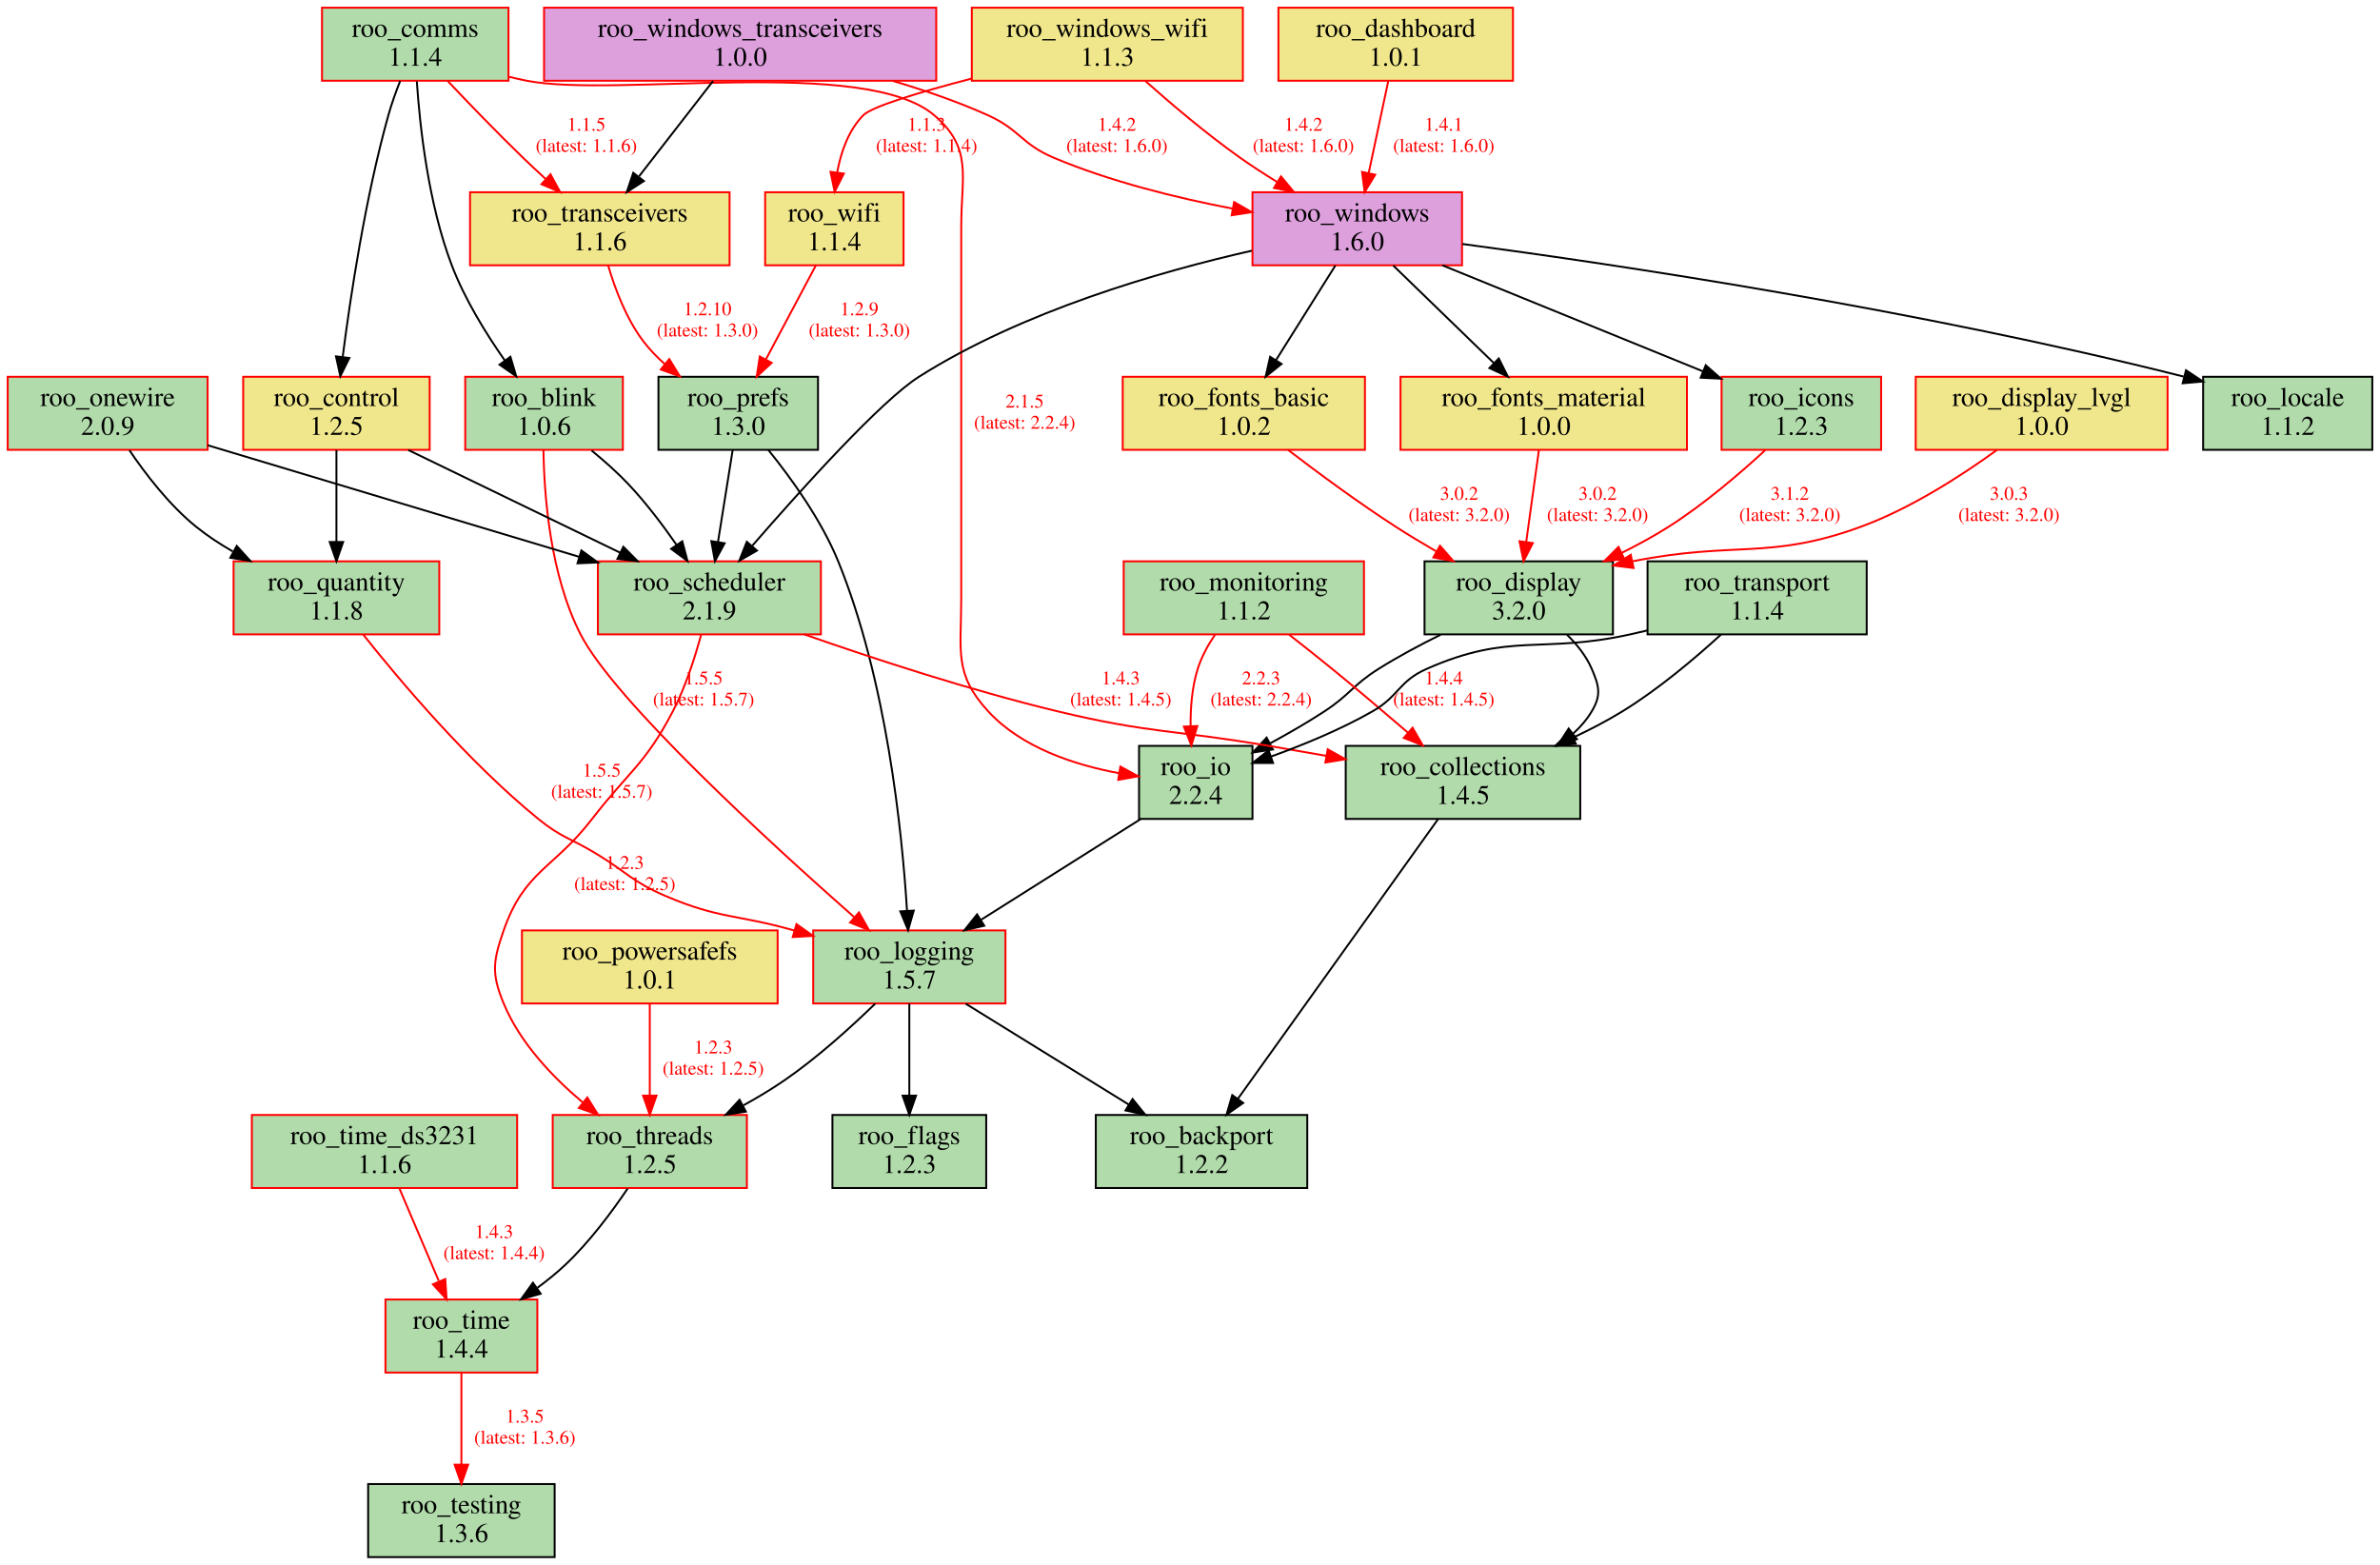
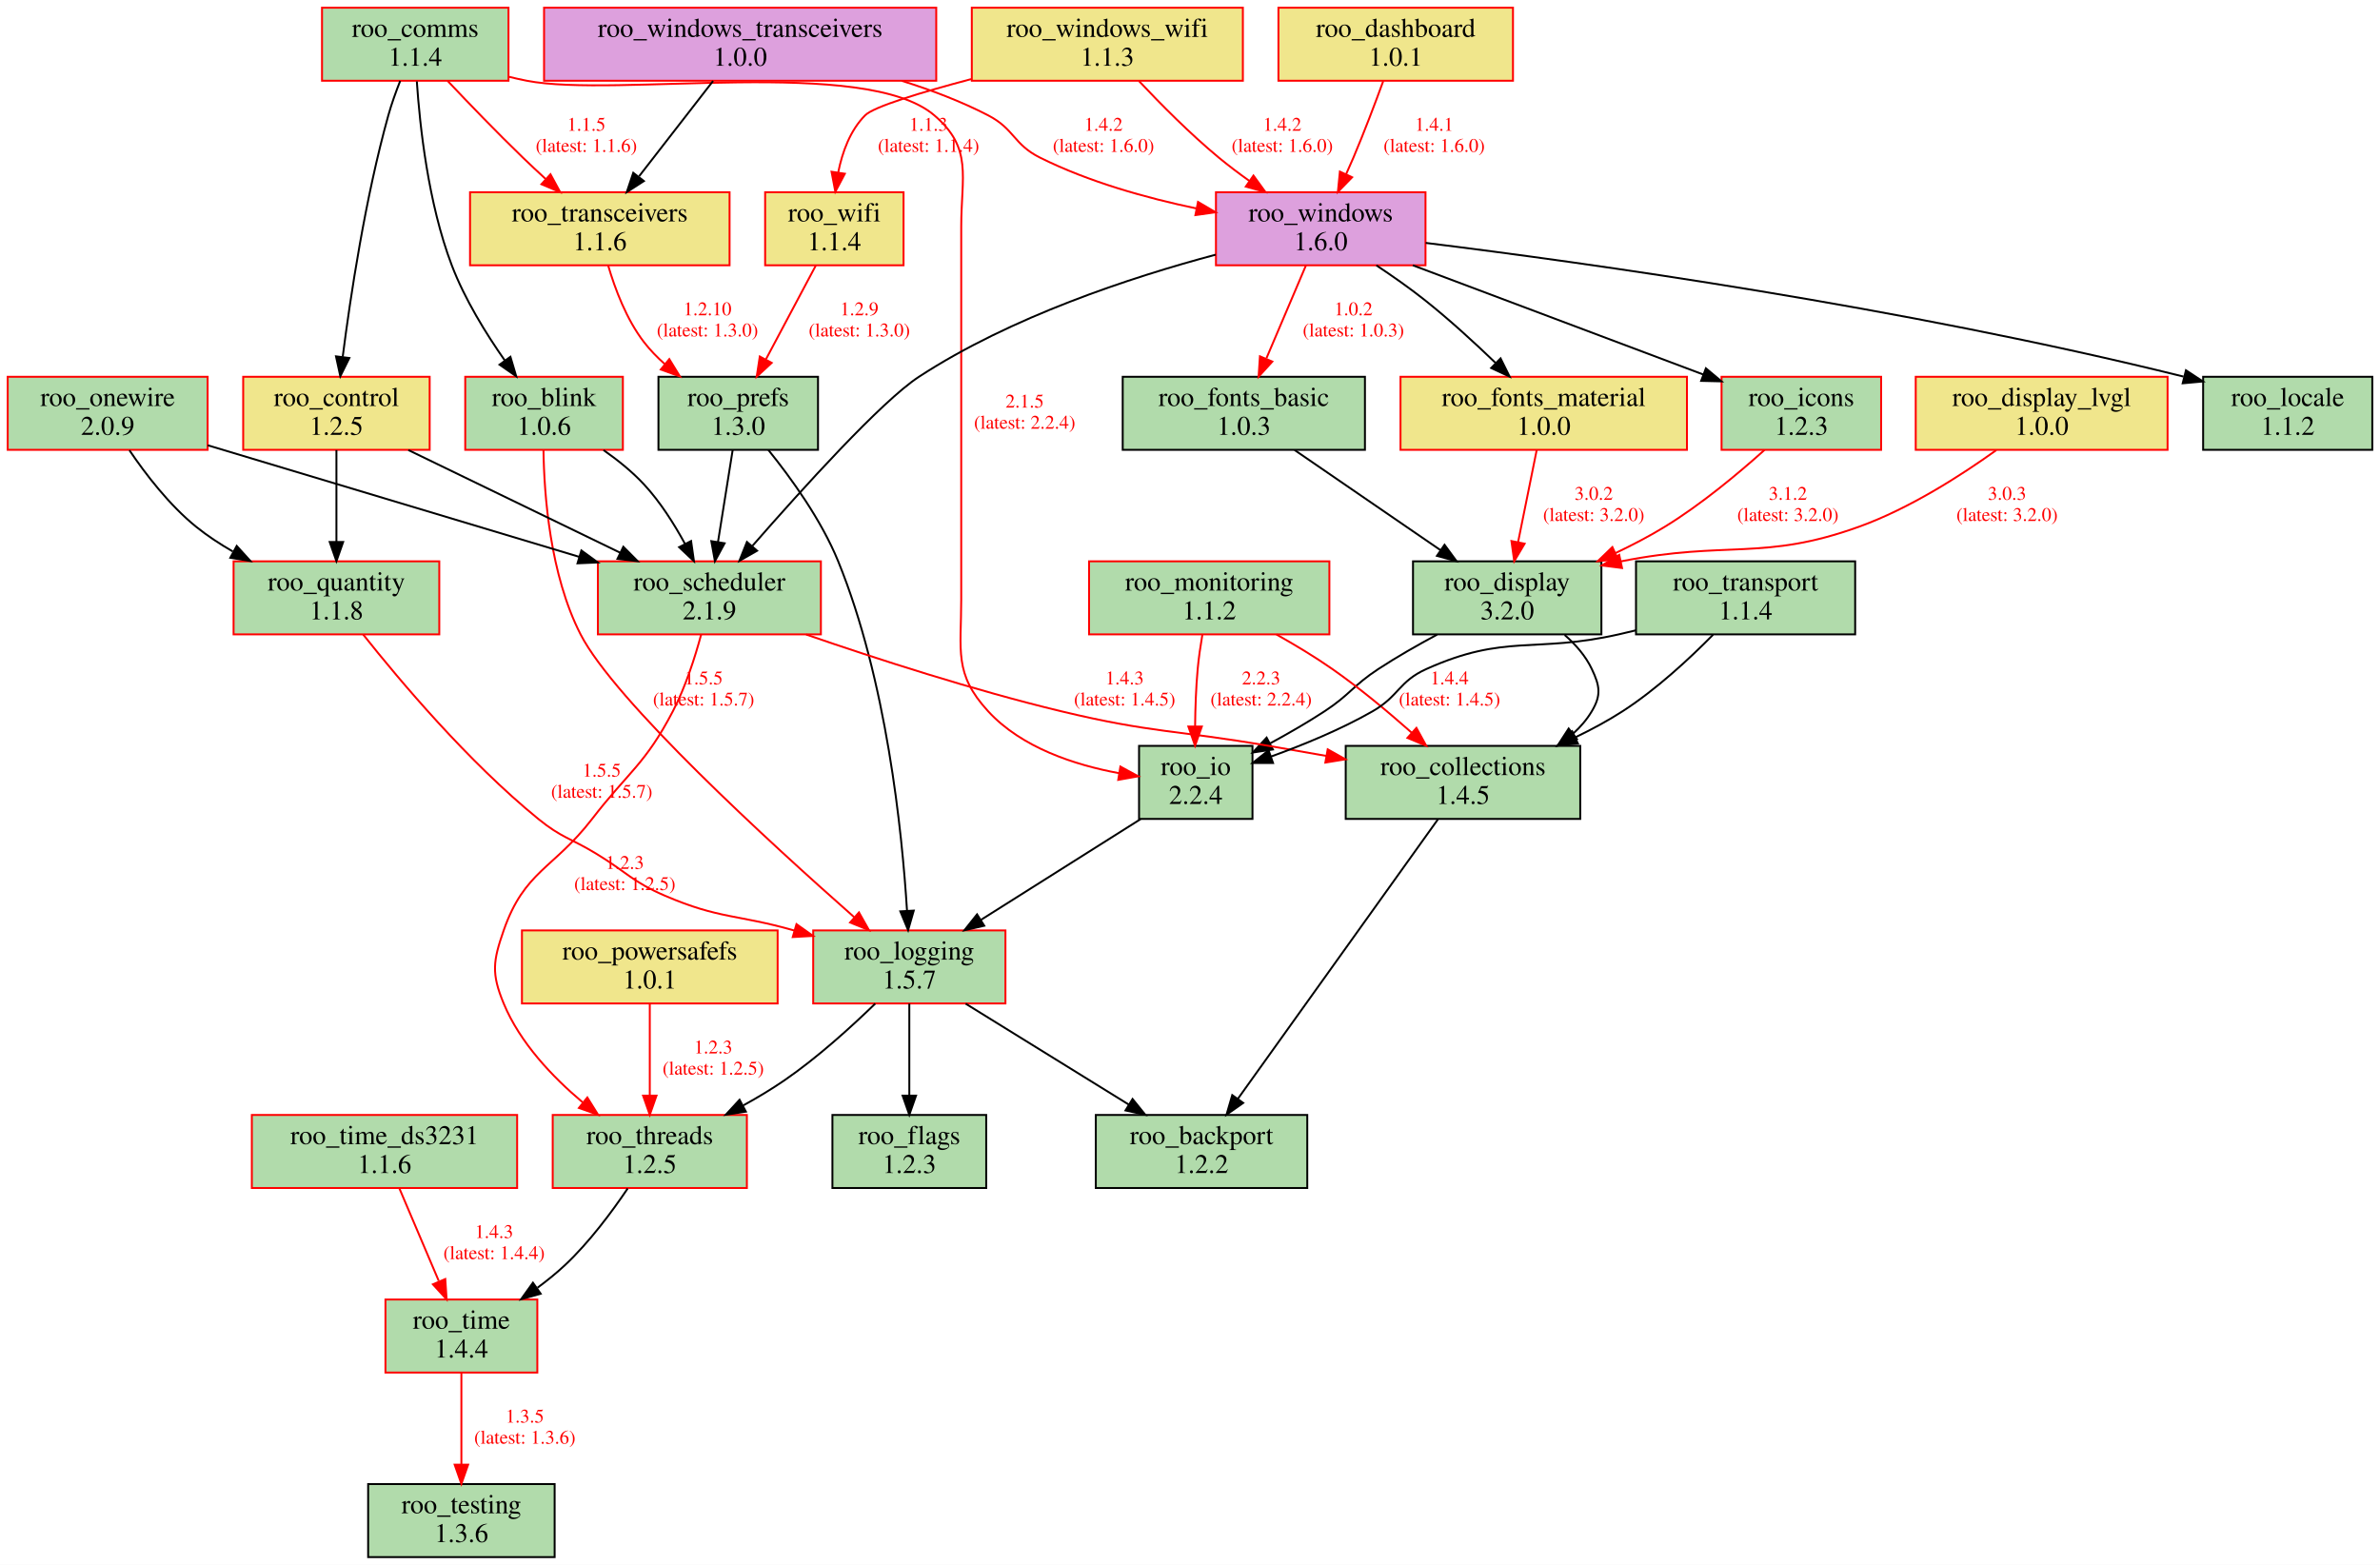
<svg xmlns="http://www.w3.org/2000/svg" width="1238pt" height="814pt" viewBox="0.00 0.00 1238.00 814.00">
  <g id="graph0" class="graph" transform="scale(1 1) rotate(0) translate(4 810)">
    <polygon fill="white" stroke="transparent" points="-4,4 -4,-810 1234,-810 1234,4 -4,4" />
    <g id="node1" class="node">
      <polygon fill="#b1dbab" stroke="black" points="676,-230 566,-230 566,-192 676,-192 676,-230" />
      <text text-anchor="middle" x="621" y="-214.8" font-family="Times,serif" font-size="14.00">roo_backport</text>
      <text text-anchor="middle" x="621" y="-199.8" font-family="Times,serif" font-size="14.00">1.2.2</text>
    </g>
    <g id="node2" class="node">
      <polygon fill="#b1dbab" stroke="red" points="320,-614 238,-614 238,-576 320,-576 320,-614" />
      <text text-anchor="middle" x="279" y="-598.8" font-family="Times,serif" font-size="14.00">roo_blink</text>
      <text text-anchor="middle" x="279" y="-583.8" font-family="Times,serif" font-size="14.00">1.0.6</text>
    </g>
    <g id="node15" class="node">
      <polygon fill="#b1dbab" stroke="red" points="519,-326 419,-326 419,-288 519,-288 519,-326" />
      <text text-anchor="middle" x="469" y="-310.8" font-family="Times,serif" font-size="14.00">roo_logging</text>
      <text text-anchor="middle" x="469" y="-295.8" font-family="Times,serif" font-size="14.00">1.5.7</text>
    </g>
    <g id="edge1" class="edge">
      <path fill="none" stroke="red" d="M278.7,-575.97C279.02,-552.57 282.07,-511.07 298,-480 315.68,-445.52 396.32,-371.72 440.26,-332.95" />
      <polygon fill="red" stroke="red" points="442.81,-335.37 448.01,-326.14 438.19,-330.11 442.81,-335.37" />
      <text text-anchor="middle" x="362" y="-454" font-family="Times,serif" font-size="10.00" fill="red">1.5.5</text>
      <text text-anchor="middle" x="362" y="-443" font-family="Times,serif" font-size="10.00" fill="red">(latest: 1.5.7)</text>
    </g>
    <g id="node21" class="node">
      <polygon fill="#b1dbab" stroke="red" points="423,-518 307,-518 307,-480 423,-480 423,-518" />
      <text text-anchor="middle" x="365" y="-502.8" font-family="Times,serif" font-size="14.00">roo_scheduler</text>
      <text text-anchor="middle" x="365" y="-487.8" font-family="Times,serif" font-size="14.00">2.1.9</text>
    </g>
    <g id="edge2" class="edge">
-       <path fill="none" stroke="black" d="M303.74,-575.63C310.3,-570.27 317.18,-564.18 323,-558 332.06,-548.39 340.84,-536.76 348,-526.45" />
-       <polygon fill="black" stroke="black" points="350.9,-528.42 353.61,-518.17 345.1,-524.49 350.9,-528.42" />
+       <path fill="none" stroke="black" d="M309.93,-575.86C317.34,-570.67 324.88,-564.6 331,-558 339.39,-548.96 346.64,-537.5 352.27,-527.16" />
+       <polygon fill="black" stroke="black" points="355.48,-528.57 356.97,-518.08 349.26,-525.35 355.48,-528.57" />
    </g>
    <g id="node3" class="node">
      <polygon fill="#b1dbab" stroke="black" points="818,-422 696,-422 696,-384 818,-384 818,-422" />
      <text text-anchor="middle" x="757" y="-406.8" font-family="Times,serif" font-size="14.00">roo_collections</text>
      <text text-anchor="middle" x="757" y="-391.8" font-family="Times,serif" font-size="14.00">1.4.5</text>
    </g>
    <g id="edge3" class="edge">
      <path fill="none" stroke="black" d="M743.96,-383.78C719.79,-350.02 667.96,-277.61 639.93,-238.45" />
      <polygon fill="black" stroke="black" points="642.67,-236.26 634,-230.16 636.98,-240.33 642.67,-236.26" />
    </g>
    <g id="node4" class="node">
      <polygon fill="#b1dbab" stroke="red" points="260.5,-806 163.5,-806 163.5,-768 260.5,-768 260.5,-806" />
      <text text-anchor="middle" x="212" y="-790.8" font-family="Times,serif" font-size="14.00">roo_comms</text>
      <text text-anchor="middle" x="212" y="-775.8" font-family="Times,serif" font-size="14.00">1.1.4</text>
    </g>
    <g id="edge4" class="edge">
      <path fill="none" stroke="black" d="M212.82,-767.65C214.36,-744.62 218.71,-704.25 231,-672 237.72,-654.37 248.8,-636.44 258.62,-622.43" />
      <polygon fill="black" stroke="black" points="261.51,-624.4 264.52,-614.25 255.84,-620.31 261.51,-624.4" />
    </g>
    <g id="node5" class="node">
      <polygon fill="khaki" stroke="red" points="219.5,-614 122.5,-614 122.5,-576 219.5,-576 219.5,-614" />
      <text text-anchor="middle" x="171" y="-598.8" font-family="Times,serif" font-size="14.00">roo_control</text>
      <text text-anchor="middle" x="171" y="-583.8" font-family="Times,serif" font-size="14.00">1.2.5</text>
    </g>
    <g id="edge5" class="edge">
      <path fill="none" stroke="black" d="M204.17,-767.92C201.93,-762.26 199.66,-755.94 198,-750 185.99,-706.97 178.26,-655.61 174.27,-624.42" />
      <polygon fill="black" stroke="black" points="177.72,-623.77 173.02,-614.28 170.77,-624.63 177.72,-623.77" />
    </g>
    <g id="node13" class="node">
      <polygon fill="#b1dbab" stroke="black" points="647.5,-422 588.5,-422 588.5,-384 647.5,-384 647.5,-422" />
      <text text-anchor="middle" x="618" y="-406.8" font-family="Times,serif" font-size="14.00">roo_io</text>
      <text text-anchor="middle" x="618" y="-391.8" font-family="Times,serif" font-size="14.00">2.2.4</text>
    </g>
    <g id="edge6" class="edge">
      <path fill="none" stroke="red" d="M260.54,-770.1C263.72,-769.32 266.9,-768.61 270,-768 316.4,-758.94 446.12,-780.79 482,-750 502.12,-732.73 496,-718.52 496,-692 496,-692 496,-692 496,-498 496,-471.48 492.06,-459.53 510,-440 527.39,-421.07 554.99,-412.08 577.94,-407.82" />
      <polygon fill="red" stroke="red" points="578.79,-411.23 588.1,-406.17 577.67,-404.32 578.79,-411.23" />
      <text text-anchor="middle" x="529" y="-598" font-family="Times,serif" font-size="10.00" fill="red">2.1.5</text>
      <text text-anchor="middle" x="529" y="-587" font-family="Times,serif" font-size="10.00" fill="red">(latest: 2.2.4)</text>
    </g>
    <g id="node26" class="node">
      <polygon fill="khaki" stroke="red" points="375.5,-710 240.5,-710 240.5,-672 375.5,-672 375.5,-710" />
      <text text-anchor="middle" x="308" y="-694.8" font-family="Times,serif" font-size="14.00">roo_transceivers</text>
      <text text-anchor="middle" x="308" y="-679.8" font-family="Times,serif" font-size="14.00">1.1.6</text>
    </g>
    <g id="edge7" class="edge">
      <path fill="none" stroke="red" d="M228.84,-767.91C239.8,-756.31 254.51,-741.03 268,-728 271.77,-724.36 275.8,-720.59 279.81,-716.92" />
      <polygon fill="red" stroke="red" points="282.34,-719.35 287.4,-710.04 277.64,-714.16 282.34,-719.35" />
      <text text-anchor="middle" x="301" y="-742" font-family="Times,serif" font-size="10.00" fill="red">1.1.5</text>
      <text text-anchor="middle" x="301" y="-731" font-family="Times,serif" font-size="10.00" fill="red">(latest: 1.1.6)</text>
    </g>
    <g id="node20" class="node">
      <polygon fill="#b1dbab" stroke="red" points="224.5,-518 117.5,-518 117.5,-480 224.5,-480 224.5,-518" />
      <text text-anchor="middle" x="171" y="-502.8" font-family="Times,serif" font-size="14.00">roo_quantity</text>
      <text text-anchor="middle" x="171" y="-487.8" font-family="Times,serif" font-size="14.00">1.1.8</text>
    </g>
    <g id="edge8" class="edge">
      <path fill="none" stroke="black" d="M171,-575.88C171,-562.35 171,-543.62 171,-528.15" />
      <polygon fill="black" stroke="black" points="174.5,-528.07 171,-518.07 167.5,-528.07 174.5,-528.07" />
    </g>
    <g id="edge9" class="edge">
      <path fill="none" stroke="black" d="M208.41,-575.88C239.81,-560.66 284.81,-538.85 318.52,-522.52" />
      <polygon fill="black" stroke="black" points="320.24,-525.58 327.71,-518.07 317.18,-519.28 320.24,-525.58" />
    </g>
    <g id="node6" class="node">
      <polygon fill="khaki" stroke="red" points="783,-806 661,-806 661,-768 783,-768 783,-806" />
      <text text-anchor="middle" x="722" y="-790.8" font-family="Times,serif" font-size="14.00">roo_dashboard</text>
      <text text-anchor="middle" x="722" y="-775.8" font-family="Times,serif" font-size="14.00">1.0.1</text>
    </g>
    <g id="node29" class="node">
-       <polygon fill="plum" stroke="red" points="756.5,-710 647.5,-710 647.5,-672 756.5,-672 756.5,-710" />
-       <text text-anchor="middle" x="702" y="-694.8" font-family="Times,serif" font-size="14.00">roo_windows</text>
-       <text text-anchor="middle" x="702" y="-679.8" font-family="Times,serif" font-size="14.00">1.6.0</text>
+       <polygon fill="plum" stroke="red" points="737.5,-710 628.5,-710 628.5,-672 737.5,-672 737.5,-710" />
+       <text text-anchor="middle" x="683" y="-694.8" font-family="Times,serif" font-size="14.00">roo_windows</text>
+       <text text-anchor="middle" x="683" y="-679.8" font-family="Times,serif" font-size="14.00">1.6.0</text>
    </g>
    <g id="edge10" class="edge">
-       <path fill="none" stroke="red" d="M718.14,-767.88C715.27,-754.35 711.28,-735.62 707.99,-720.15" />
-       <polygon fill="red" stroke="red" points="711.35,-719.12 705.84,-710.07 704.5,-720.58 711.35,-719.12" />
-       <text text-anchor="middle" x="747" y="-742" font-family="Times,serif" font-size="10.00" fill="red">1.4.1</text>
-       <text text-anchor="middle" x="747" y="-731" font-family="Times,serif" font-size="10.00" fill="red">(latest: 1.6.0)</text>
+       <path fill="none" stroke="red" d="M715.52,-767.83C711.32,-756.32 705.6,-741.18 700,-728 698.8,-725.17 697.49,-722.23 696.17,-719.31" />
+       <polygon fill="red" stroke="red" points="699.32,-717.78 691.93,-710.19 692.97,-720.73 699.32,-717.78" />
+       <text text-anchor="middle" x="742" y="-742" font-family="Times,serif" font-size="10.00" fill="red">1.4.1</text>
+       <text text-anchor="middle" x="742" y="-731" font-family="Times,serif" font-size="10.00" fill="red">(latest: 1.6.0)</text>
    </g>
    <g id="node7" class="node">
-       <polygon fill="#b1dbab" stroke="black" points="835,-518 737,-518 737,-480 835,-480 835,-518" />
-       <text text-anchor="middle" x="786" y="-502.8" font-family="Times,serif" font-size="14.00">roo_display</text>
-       <text text-anchor="middle" x="786" y="-487.8" font-family="Times,serif" font-size="14.00">3.2.0</text>
+       <polygon fill="#b1dbab" stroke="black" points="829,-518 731,-518 731,-480 829,-480 829,-518" />
+       <text text-anchor="middle" x="780" y="-502.8" font-family="Times,serif" font-size="14.00">roo_display</text>
+       <text text-anchor="middle" x="780" y="-487.8" font-family="Times,serif" font-size="14.00">3.2.0</text>
    </g>
    <g id="edge11" class="edge">
-       <path fill="none" stroke="black" d="M811.11,-479.82C816.34,-474.7 821.13,-468.68 824,-462 827.86,-453.02 829.02,-448.39 824,-440 821.43,-435.69 818.14,-431.87 814.41,-428.49" />
+       <path fill="none" stroke="black" d="M809.9,-479.69C815.6,-474.71 820.79,-468.78 824,-462 828.19,-453.16 829.02,-448.39 824,-440 821.43,-435.69 818.14,-431.87 814.41,-428.49" />
      <polygon fill="black" stroke="black" points="816.26,-425.49 806.21,-422.13 811.97,-431.03 816.26,-425.49" />
    </g>
    <g id="edge12" class="edge">
-       <path fill="none" stroke="black" d="M745.4,-479.84C734.63,-474.52 723.16,-468.4 713,-462 699.61,-453.57 698.24,-448.67 685,-440 676.04,-434.14 666.04,-428.38 656.55,-423.24" />
+       <path fill="none" stroke="black" d="M743.52,-479.87C733.43,-474.46 722.61,-468.29 713,-462 699.76,-453.33 698.24,-448.67 685,-440 676.04,-434.14 666.04,-428.38 656.55,-423.24" />
      <polygon fill="black" stroke="black" points="658.13,-420.12 647.66,-418.53 654.85,-426.3 658.13,-420.12" />
    </g>
    <g id="node8" class="node">
      <polygon fill="khaki" stroke="red" points="1123.5,-614 992.5,-614 992.5,-576 1123.5,-576 1123.5,-614" />
      <text text-anchor="middle" x="1058" y="-598.8" font-family="Times,serif" font-size="14.00">roo_display_lvgl</text>
      <text text-anchor="middle" x="1058" y="-583.8" font-family="Times,serif" font-size="14.00">1.0.0</text>
    </g>
    <g id="edge13" class="edge">
-       <path fill="none" stroke="red" d="M1034.66,-575.86C1016.43,-562.66 989.93,-545.49 964,-536 916.22,-518.51 898.58,-528.7 845.23,-518" />
-       <polygon fill="red" stroke="red" points="845.74,-514.53 835.22,-515.83 844.26,-521.37 845.74,-514.53" />
-       <text text-anchor="middle" x="1041" y="-550" font-family="Times,serif" font-size="10.00" fill="red">3.0.3</text>
-       <text text-anchor="middle" x="1041" y="-539" font-family="Times,serif" font-size="10.00" fill="red">(latest: 3.2.0)</text>
+       <path fill="none" stroke="red" d="M1034.39,-575.82C1015.97,-562.6 989.18,-545.43 963,-536 913.08,-518.03 894.76,-528.99 839.24,-517.99" />
+       <polygon fill="red" stroke="red" points="839.73,-514.52 829.22,-515.85 838.27,-521.36 839.73,-514.52" />
+       <text text-anchor="middle" x="1040" y="-550" font-family="Times,serif" font-size="10.00" fill="red">3.0.3</text>
+       <text text-anchor="middle" x="1040" y="-539" font-family="Times,serif" font-size="10.00" fill="red">(latest: 3.2.0)</text>
    </g>
    <g id="node9" class="node">
      <polygon fill="#b1dbab" stroke="black" points="509,-230 429,-230 429,-192 509,-192 509,-230" />
      <text text-anchor="middle" x="469" y="-214.8" font-family="Times,serif" font-size="14.00">roo_flags</text>
      <text text-anchor="middle" x="469" y="-199.8" font-family="Times,serif" font-size="14.00">1.2.3</text>
    </g>
    <g id="node10" class="node">
-       <polygon fill="khaki" stroke="red" points="706,-614 580,-614 580,-576 706,-576 706,-614" />
+       <polygon fill="#b1dbab" stroke="black" points="706,-614 580,-614 580,-576 706,-576 706,-614" />
      <text text-anchor="middle" x="643" y="-598.8" font-family="Times,serif" font-size="14.00">roo_fonts_basic</text>
-       <text text-anchor="middle" x="643" y="-583.8" font-family="Times,serif" font-size="14.00">1.0.2</text>
+       <text text-anchor="middle" x="643" y="-583.8" font-family="Times,serif" font-size="14.00">1.0.3</text>
    </g>
    <g id="edge14" class="edge">
-       <path fill="none" stroke="red" d="M665.98,-575.98C681.47,-564.13 702.55,-548.54 722,-536 728.7,-531.68 735.95,-527.31 743.08,-523.19" />
-       <polygon fill="red" stroke="red" points="745.04,-526.11 752,-518.12 741.58,-520.02 745.04,-526.11" />
-       <text text-anchor="middle" x="755" y="-550" font-family="Times,serif" font-size="10.00" fill="red">3.0.2</text>
-       <text text-anchor="middle" x="755" y="-539" font-family="Times,serif" font-size="10.00" fill="red">(latest: 3.2.0)</text>
+       <path fill="none" stroke="black" d="M669.41,-575.88C691.02,-561.05 721.75,-539.97 745.33,-523.79" />
+       <polygon fill="black" stroke="black" points="747.4,-526.61 753.67,-518.07 743.44,-520.84 747.4,-526.61" />
    </g>
    <g id="node11" class="node">
      <polygon fill="khaki" stroke="red" points="873.5,-614 724.5,-614 724.5,-576 873.5,-576 873.5,-614" />
      <text text-anchor="middle" x="799" y="-598.8" font-family="Times,serif" font-size="14.00">roo_fonts_material</text>
      <text text-anchor="middle" x="799" y="-583.8" font-family="Times,serif" font-size="14.00">1.0.0</text>
    </g>
    <g id="edge15" class="edge">
-       <path fill="none" stroke="red" d="M796.49,-575.88C794.62,-562.35 792.03,-543.62 789.89,-528.15" />
-       <polygon fill="red" stroke="red" points="793.34,-527.49 788.5,-518.07 786.4,-528.45 793.34,-527.49" />
-       <text text-anchor="middle" x="827" y="-550" font-family="Times,serif" font-size="10.00" fill="red">3.0.2</text>
-       <text text-anchor="middle" x="827" y="-539" font-family="Times,serif" font-size="10.00" fill="red">(latest: 3.2.0)</text>
+       <path fill="none" stroke="red" d="M795.34,-575.88C792.6,-562.35 788.82,-543.62 785.69,-528.15" />
+       <polygon fill="red" stroke="red" points="789.06,-527.18 783.65,-518.07 782.2,-528.56 789.06,-527.18" />
+       <text text-anchor="middle" x="825" y="-550" font-family="Times,serif" font-size="10.00" fill="red">3.0.2</text>
+       <text text-anchor="middle" x="825" y="-539" font-family="Times,serif" font-size="10.00" fill="red">(latest: 3.2.0)</text>
    </g>
    <g id="node12" class="node">
      <polygon fill="#b1dbab" stroke="red" points="974.5,-614 891.5,-614 891.5,-576 974.5,-576 974.5,-614" />
      <text text-anchor="middle" x="933" y="-598.8" font-family="Times,serif" font-size="14.00">roo_icons</text>
      <text text-anchor="middle" x="933" y="-583.8" font-family="Times,serif" font-size="14.00">1.2.3</text>
    </g>
    <g id="edge16" class="edge">
-       <path fill="none" stroke="red" d="M914.16,-575.77C900.86,-563.53 882.23,-547.58 864,-536 856.33,-531.13 847.88,-526.53 839.47,-522.36" />
-       <polygon fill="red" stroke="red" points="840.93,-519.18 830.4,-518.01 837.9,-525.49 840.93,-519.18" />
-       <text text-anchor="middle" x="927" y="-550" font-family="Times,serif" font-size="10.00" fill="red">3.1.2</text>
-       <text text-anchor="middle" x="927" y="-539" font-family="Times,serif" font-size="10.00" fill="red">(latest: 3.2.0)</text>
+       <path fill="none" stroke="red" d="M913.89,-575.97C900.18,-563.66 880.87,-547.55 862,-536 853.93,-531.06 845.06,-526.43 836.23,-522.25" />
+       <polygon fill="red" stroke="red" points="837.63,-519.04 827.08,-518.06 834.71,-525.41 837.63,-519.04" />
+       <text text-anchor="middle" x="926" y="-550" font-family="Times,serif" font-size="10.00" fill="red">3.1.2</text>
+       <text text-anchor="middle" x="926" y="-539" font-family="Times,serif" font-size="10.00" fill="red">(latest: 3.2.0)</text>
    </g>
    <g id="edge17" class="edge">
      <path fill="none" stroke="black" d="M589.27,-383.88C565.67,-368.99 532.06,-347.78 506.37,-331.57" />
      <polygon fill="black" stroke="black" points="507.97,-328.44 497.64,-326.07 504.23,-334.36 507.97,-328.44" />
    </g>
    <g id="node14" class="node">
      <polygon fill="#b1dbab" stroke="black" points="1230,-614 1142,-614 1142,-576 1230,-576 1230,-614" />
      <text text-anchor="middle" x="1186" y="-598.8" font-family="Times,serif" font-size="14.00">roo_locale</text>
      <text text-anchor="middle" x="1186" y="-583.8" font-family="Times,serif" font-size="14.00">1.1.2</text>
    </g>
    <g id="edge18" class="edge">
      <path fill="none" stroke="black" d="M498.31,-287.88C522.49,-272.92 556.97,-251.6 583.22,-235.36" />
      <polygon fill="black" stroke="black" points="585.12,-238.31 591.78,-230.07 581.44,-232.35 585.12,-238.31" />
    </g>
    <g id="edge19" class="edge">
      <path fill="none" stroke="black" d="M469,-287.88C469,-274.35 469,-255.62 469,-240.15" />
      <polygon fill="black" stroke="black" points="472.5,-240.07 469,-230.07 465.5,-240.07 472.5,-240.07" />
    </g>
    <g id="node23" class="node">
      <polygon fill="#b1dbab" stroke="red" points="384.5,-230 283.5,-230 283.5,-192 384.5,-192 384.5,-230" />
      <text text-anchor="middle" x="334" y="-214.8" font-family="Times,serif" font-size="14.00">roo_threads</text>
      <text text-anchor="middle" x="334" y="-199.8" font-family="Times,serif" font-size="14.00">1.2.5</text>
    </g>
    <g id="edge20" class="edge">
      <path fill="none" stroke="black" d="M451.27,-287.92C438.75,-275.75 421.2,-259.82 404,-248 397.35,-243.43 390.04,-239.05 382.73,-235.02" />
      <polygon fill="black" stroke="black" points="383.99,-231.73 373.52,-230.12 380.7,-237.91 383.99,-231.73" />
    </g>
    <g id="node16" class="node">
-       <polygon fill="#b1dbab" stroke="red" points="705.5,-518 580.5,-518 580.5,-480 705.5,-480 705.5,-518" />
-       <text text-anchor="middle" x="643" y="-502.8" font-family="Times,serif" font-size="14.00">roo_monitoring</text>
-       <text text-anchor="middle" x="643" y="-487.8" font-family="Times,serif" font-size="14.00">1.1.2</text>
+       <polygon fill="#b1dbab" stroke="red" points="687.5,-518 562.5,-518 562.5,-480 687.5,-480 687.5,-518" />
+       <text text-anchor="middle" x="625" y="-502.8" font-family="Times,serif" font-size="14.00">roo_monitoring</text>
+       <text text-anchor="middle" x="625" y="-487.8" font-family="Times,serif" font-size="14.00">1.1.2</text>
    </g>
    <g id="edge21" class="edge">
-       <path fill="none" stroke="red" d="M666.55,-479.87C673.8,-474.21 681.78,-467.9 689,-462 702.11,-451.29 716.39,-439.17 728.47,-428.79" />
-       <polygon fill="red" stroke="red" points="730.77,-431.44 736.06,-422.26 726.2,-426.14 730.77,-431.44" />
-       <text text-anchor="middle" x="747" y="-454" font-family="Times,serif" font-size="10.00" fill="red">1.4.4</text>
-       <text text-anchor="middle" x="747" y="-443" font-family="Times,serif" font-size="10.00" fill="red">(latest: 1.4.5)</text>
+       <path fill="none" stroke="red" d="M659.96,-479.95C669.6,-474.54 679.9,-468.35 689,-462 703.3,-452.02 718.15,-439.63 730.31,-428.86" />
+       <polygon fill="red" stroke="red" points="732.78,-431.35 737.88,-422.06 728.1,-426.14 732.78,-431.35" />
+       <text text-anchor="middle" x="750" y="-454" font-family="Times,serif" font-size="10.00" fill="red">1.4.4</text>
+       <text text-anchor="middle" x="750" y="-443" font-family="Times,serif" font-size="10.00" fill="red">(latest: 1.4.5)</text>
    </g>
    <g id="edge22" class="edge">
-       <path fill="none" stroke="red" d="M628.1,-479.99C624.42,-474.54 620.97,-468.31 619,-462 616.08,-452.64 615.23,-442.01 615.31,-432.43" />
-       <polygon fill="red" stroke="red" points="618.82,-432.32 615.72,-422.19 611.82,-432.04 618.82,-432.32" />
+       <path fill="none" stroke="red" d="M621.42,-479.75C620.46,-474.09 619.53,-467.81 619,-462 618.11,-452.31 617.75,-441.67 617.65,-432.18" />
+       <polygon fill="red" stroke="red" points="621.15,-432.06 617.63,-422.06 614.15,-432.07 621.15,-432.06" />
      <text text-anchor="middle" x="652" y="-454" font-family="Times,serif" font-size="10.00" fill="red">2.2.3</text>
      <text text-anchor="middle" x="652" y="-443" font-family="Times,serif" font-size="10.00" fill="red">(latest: 2.2.4)</text>
    </g>
    <g id="node17" class="node">
      <polygon fill="#b1dbab" stroke="red" points="104,-614 0,-614 0,-576 104,-576 104,-614" />
      <text text-anchor="middle" x="52" y="-598.8" font-family="Times,serif" font-size="14.00">roo_onewire</text>
      <text text-anchor="middle" x="52" y="-583.8" font-family="Times,serif" font-size="14.00">2.0.9</text>
    </g>
    <g id="edge24" class="edge">
      <path fill="none" stroke="black" d="M63.33,-575.76C71.73,-563.36 84.1,-547.22 98,-536 103.82,-531.3 110.36,-527.01 117.06,-523.15" />
      <polygon fill="black" stroke="black" points="119.13,-526.01 126.26,-518.16 115.8,-519.85 119.13,-526.01" />
    </g>
    <g id="edge23" class="edge">
      <path fill="none" stroke="black" d="M104.04,-578.37C156.95,-562.48 239.18,-537.78 297.17,-520.37" />
      <polygon fill="black" stroke="black" points="298.41,-523.65 306.98,-517.42 296.4,-516.95 298.41,-523.65" />
    </g>
    <g id="node18" class="node">
      <polygon fill="khaki" stroke="red" points="400.5,-326 267.5,-326 267.5,-288 400.5,-288 400.5,-326" />
      <text text-anchor="middle" x="334" y="-310.8" font-family="Times,serif" font-size="14.00">roo_powersafefs</text>
      <text text-anchor="middle" x="334" y="-295.8" font-family="Times,serif" font-size="14.00">1.0.1</text>
    </g>
    <g id="edge25" class="edge">
      <path fill="none" stroke="red" d="M334,-287.88C334,-274.35 334,-255.62 334,-240.15" />
      <polygon fill="red" stroke="red" points="337.5,-240.07 334,-230.07 330.5,-240.07 337.5,-240.07" />
      <text text-anchor="middle" x="367" y="-262" font-family="Times,serif" font-size="10.00" fill="red">1.2.3</text>
      <text text-anchor="middle" x="367" y="-251" font-family="Times,serif" font-size="10.00" fill="red">(latest: 1.2.5)</text>
    </g>
    <g id="node19" class="node">
      <polygon fill="#b1dbab" stroke="black" points="421.5,-614 338.5,-614 338.5,-576 421.5,-576 421.5,-614" />
      <text text-anchor="middle" x="380" y="-598.8" font-family="Times,serif" font-size="14.00">roo_prefs</text>
      <text text-anchor="middle" x="380" y="-583.8" font-family="Times,serif" font-size="14.00">1.3.0</text>
    </g>
    <g id="edge26" class="edge">
      <path fill="none" stroke="black" d="M395.67,-575.93C407.51,-561.29 423.19,-539.61 432,-518 457.15,-456.32 465.23,-377.61 467.8,-336.28" />
      <polygon fill="black" stroke="black" points="471.31,-336.31 468.37,-326.13 464.32,-335.92 471.31,-336.31" />
    </g>
    <g id="edge27" class="edge">
      <path fill="none" stroke="black" d="M377.11,-575.88C374.95,-562.35 371.96,-543.62 369.49,-528.15" />
      <polygon fill="black" stroke="black" points="372.92,-527.39 367.88,-518.07 366,-528.5 372.92,-527.39" />
    </g>
    <g id="edge28" class="edge">
      <path fill="none" stroke="red" d="M184.92,-479.91C203.83,-456.09 239.49,-413.73 276,-384 288.06,-374.18 292.7,-374.05 306,-366 322.04,-356.29 324.77,-351.4 342,-344 370.33,-331.84 379.34,-334.43 409,-326 409.1,-325.97 409.2,-325.94 409.3,-325.91" />
      <polygon fill="red" stroke="red" points="410.3,-329.27 418.94,-323.14 408.36,-322.54 410.3,-329.27" />
      <text text-anchor="middle" x="309" y="-406" font-family="Times,serif" font-size="10.00" fill="red">1.5.5</text>
      <text text-anchor="middle" x="309" y="-395" font-family="Times,serif" font-size="10.00" fill="red">(latest: 1.5.7)</text>
    </g>
    <g id="edge29" class="edge">
-       <path fill="none" stroke="red" d="M414.38,-479.99C450.45,-467.37 500.76,-450.89 546,-440 594.16,-428.41 607.17,-430.35 656,-422 665.68,-420.35 675.87,-418.57 685.91,-416.8" />
-       <polygon fill="red" stroke="red" points="686.63,-420.23 695.87,-415.04 685.41,-413.33 686.63,-420.23" />
-       <text text-anchor="middle" x="579" y="-454" font-family="Times,serif" font-size="10.00" fill="red">1.4.3</text>
-       <text text-anchor="middle" x="579" y="-443" font-family="Times,serif" font-size="10.00" fill="red">(latest: 1.4.5)</text>
+       <path fill="none" stroke="red" d="M415.34,-479.92C451.8,-467.35 502.47,-450.95 548,-440 595.31,-428.62 608.05,-430.27 656,-422 665.68,-420.33 675.87,-418.55 685.9,-416.77" />
+       <polygon fill="red" stroke="red" points="686.63,-420.2 695.87,-415.01 685.41,-413.31 686.63,-420.2" />
+       <text text-anchor="middle" x="581" y="-454" font-family="Times,serif" font-size="10.00" fill="red">1.4.3</text>
+       <text text-anchor="middle" x="581" y="-443" font-family="Times,serif" font-size="10.00" fill="red">(latest: 1.4.5)</text>
    </g>
    <g id="edge30" class="edge">
      <path fill="none" stroke="red" d="M360.71,-479.88C357.53,-468.12 352.61,-452.69 346,-440 331.63,-412.41 323,-408.63 304,-384 283.91,-357.95 268.82,-357.07 258,-326 252.44,-310.05 251.54,-303.6 258,-288 266.45,-267.59 283.34,-249.81 299.05,-236.59" />
      <polygon fill="red" stroke="red" points="301.51,-239.1 307.11,-230.1 297.12,-233.64 301.51,-239.1" />
      <text text-anchor="middle" x="321" y="-358" font-family="Times,serif" font-size="10.00" fill="red">1.2.3</text>
      <text text-anchor="middle" x="321" y="-347" font-family="Times,serif" font-size="10.00" fill="red">(latest: 1.2.5)</text>
    </g>
    <g id="node22" class="node">
      <polygon fill="#b1dbab" stroke="black" points="284.5,-38 187.5,-38 187.5,0 284.5,0 284.5,-38" />
      <text text-anchor="middle" x="236" y="-22.8" font-family="Times,serif" font-size="14.00">roo_testing</text>
      <text text-anchor="middle" x="236" y="-7.8" font-family="Times,serif" font-size="14.00">1.3.6</text>
    </g>
    <g id="node24" class="node">
      <polygon fill="#b1dbab" stroke="red" points="275.5,-134 196.5,-134 196.5,-96 275.5,-96 275.5,-134" />
      <text text-anchor="middle" x="236" y="-118.8" font-family="Times,serif" font-size="14.00">roo_time</text>
      <text text-anchor="middle" x="236" y="-103.8" font-family="Times,serif" font-size="14.00">1.4.4</text>
    </g>
    <g id="edge31" class="edge">
      <path fill="none" stroke="black" d="M322.49,-191.74C314.33,-179.64 302.61,-163.86 290,-152 285.58,-147.85 280.64,-143.85 275.58,-140.12" />
      <polygon fill="black" stroke="black" points="277.24,-137.01 267.04,-134.13 273.22,-142.74 277.24,-137.01" />
    </g>
    <g id="edge32" class="edge">
      <path fill="none" stroke="red" d="M236,-95.88C236,-82.35 236,-63.62 236,-48.15" />
      <polygon fill="red" stroke="red" points="239.5,-48.07 236,-38.07 232.5,-48.07 239.5,-48.07" />
      <text text-anchor="middle" x="269" y="-70" font-family="Times,serif" font-size="10.00" fill="red">1.3.5</text>
      <text text-anchor="middle" x="269" y="-59" font-family="Times,serif" font-size="10.00" fill="red">(latest: 1.3.6)</text>
    </g>
    <g id="node25" class="node">
      <polygon fill="#b1dbab" stroke="red" points="265,-230 127,-230 127,-192 265,-192 265,-230" />
      <text text-anchor="middle" x="196" y="-214.8" font-family="Times,serif" font-size="14.00">roo_time_ds3231</text>
      <text text-anchor="middle" x="196" y="-199.8" font-family="Times,serif" font-size="14.00">1.1.6</text>
    </g>
    <g id="edge33" class="edge">
      <path fill="none" stroke="red" d="M203.71,-191.88C209.52,-178.22 217.59,-159.26 224.21,-143.71" />
      <polygon fill="red" stroke="red" points="227.62,-144.64 228.31,-134.07 221.18,-141.9 227.62,-144.64" />
      <text text-anchor="middle" x="253" y="-166" font-family="Times,serif" font-size="10.00" fill="red">1.4.3</text>
      <text text-anchor="middle" x="253" y="-155" font-family="Times,serif" font-size="10.00" fill="red">(latest: 1.4.4)</text>
    </g>
    <g id="edge34" class="edge">
      <path fill="none" stroke="red" d="M312.33,-671.93C315.9,-659.76 321.87,-643.83 331,-632 334.14,-627.93 337.87,-624.1 341.84,-620.57" />
      <polygon fill="red" stroke="red" points="344.15,-623.2 349.68,-614.17 339.72,-617.78 344.15,-623.2" />
      <text text-anchor="middle" x="364" y="-646" font-family="Times,serif" font-size="10.00" fill="red">1.2.10</text>
      <text text-anchor="middle" x="364" y="-635" font-family="Times,serif" font-size="10.00" fill="red">(latest: 1.3.0)</text>
    </g>
    <g id="node27" class="node">
-       <polygon fill="#b1dbab" stroke="black" points="967,-518 853,-518 853,-480 967,-480 967,-518" />
-       <text text-anchor="middle" x="910" y="-502.8" font-family="Times,serif" font-size="14.00">roo_transport</text>
-       <text text-anchor="middle" x="910" y="-487.8" font-family="Times,serif" font-size="14.00">1.1.4</text>
+       <polygon fill="#b1dbab" stroke="black" points="961,-518 847,-518 847,-480 961,-480 961,-518" />
+       <text text-anchor="middle" x="904" y="-502.8" font-family="Times,serif" font-size="14.00">roo_transport</text>
+       <text text-anchor="middle" x="904" y="-487.8" font-family="Times,serif" font-size="14.00">1.1.4</text>
    </g>
    <g id="edge35" class="edge">
-       <path fill="none" stroke="black" d="M891.22,-479.92C877.73,-467.59 858.7,-451.48 840,-440 831.95,-435.06 823.11,-430.45 814.28,-426.3" />
-       <polygon fill="black" stroke="black" points="815.68,-423.09 805.13,-422.14 812.78,-429.46 815.68,-423.09" />
+       <path fill="none" stroke="black" d="M887.09,-479.81C874.88,-467.42 857.52,-451.3 840,-440 832.34,-435.06 823.89,-430.51 815.4,-426.43" />
+       <polygon fill="black" stroke="black" points="816.76,-423.2 806.21,-422.19 813.82,-429.56 816.76,-423.2" />
    </g>
    <g id="edge36" class="edge">
-       <path fill="none" stroke="black" d="M852.85,-482.04C849.86,-481.33 846.9,-480.64 844,-480 797.34,-469.7 781.69,-481.36 738,-462 723.53,-455.59 723.74,-447.86 710,-440 693.45,-430.53 673.92,-422.5 657.12,-416.44" />
+       <path fill="none" stroke="black" d="M846.84,-482.08C843.86,-481.35 840.9,-480.65 838,-480 793.95,-470.05 779.2,-480.5 738,-462 723.56,-455.52 723.74,-447.86 710,-440 693.45,-430.53 673.92,-422.5 657.12,-416.44" />
      <polygon fill="black" stroke="black" points="658.19,-413.1 647.59,-413.1 655.87,-419.71 658.19,-413.1" />
    </g>
    <g id="node28" class="node">
      <polygon fill="khaki" stroke="red" points="466,-710 394,-710 394,-672 466,-672 466,-710" />
      <text text-anchor="middle" x="430" y="-694.8" font-family="Times,serif" font-size="14.00">roo_wifi</text>
      <text text-anchor="middle" x="430" y="-679.8" font-family="Times,serif" font-size="14.00">1.1.4</text>
    </g>
    <g id="edge37" class="edge">
      <path fill="none" stroke="red" d="M420.36,-671.88C413.03,-658.09 402.82,-638.9 394.5,-623.26" />
      <polygon fill="red" stroke="red" points="397.4,-621.25 389.61,-614.07 391.22,-624.54 397.4,-621.25" />
      <text text-anchor="middle" x="443" y="-646" font-family="Times,serif" font-size="10.00" fill="red">1.2.9</text>
      <text text-anchor="middle" x="443" y="-635" font-family="Times,serif" font-size="10.00" fill="red">(latest: 1.3.0)</text>
    </g>
    <g id="edge38" class="edge">
-       <path fill="none" stroke="black" d="M690.62,-671.88C681.89,-657.96 669.7,-638.53 659.83,-622.82" />
-       <polygon fill="black" stroke="black" points="662.62,-620.68 654.34,-614.07 656.69,-624.4 662.62,-620.68" />
+       <path fill="none" stroke="red" d="M675.29,-671.88C669.48,-658.22 661.41,-639.26 654.79,-623.71" />
+       <polygon fill="red" stroke="red" points="657.82,-621.9 650.69,-614.07 651.38,-624.64 657.82,-621.9" />
+       <text text-anchor="middle" x="700" y="-646" font-family="Times,serif" font-size="10.00" fill="red">1.0.2</text>
+       <text text-anchor="middle" x="700" y="-635" font-family="Times,serif" font-size="10.00" fill="red">(latest: 1.0.3)</text>
    </g>
    <g id="edge39" class="edge">
-       <path fill="none" stroke="black" d="M720.7,-671.88C735.6,-657.44 756.62,-637.07 773.12,-621.07" />
-       <polygon fill="black" stroke="black" points="775.61,-623.54 780.35,-614.07 770.74,-618.51 775.61,-623.54" />
+       <path fill="none" stroke="black" d="M711.92,-671.98C720.22,-666.48 729.14,-660.23 737,-654 749.77,-643.89 763.06,-631.7 774.05,-621.11" />
+       <polygon fill="black" stroke="black" points="776.55,-623.57 781.26,-614.08 771.66,-618.56 776.55,-623.57" />
    </g>
    <g id="edge41" class="edge">
-       <path fill="none" stroke="black" d="M746.27,-671.99C784.95,-656.24 841.14,-633.38 881.76,-616.85" />
-       <polygon fill="black" stroke="black" points="883.27,-620.01 891.22,-613 880.64,-613.53 883.27,-620.01" />
+       <path fill="none" stroke="black" d="M730.91,-671.99C774.23,-655.7 837.83,-631.78 882.07,-615.15" />
+       <polygon fill="black" stroke="black" points="883.35,-618.41 891.48,-611.61 880.88,-611.86 883.35,-618.41" />
    </g>
    <g id="edge40" class="edge">
-       <path fill="none" stroke="black" d="M756.66,-683.09C837.12,-672.33 992.12,-649.31 1131.87,-614.1" />
-       <polygon fill="black" stroke="black" points="1133.08,-617.4 1141.91,-611.54 1131.35,-610.62 1133.08,-617.4" />
+       <path fill="none" stroke="black" d="M737.61,-683.64C820.96,-673.32 984.85,-650.55 1131.81,-614.1" />
+       <polygon fill="black" stroke="black" points="1133.06,-617.39 1141.91,-611.56 1131.36,-610.6 1133.06,-617.39" />
    </g>
    <g id="edge42" class="edge">
-       <path fill="none" stroke="black" d="M647.16,-679.58C598.83,-668.64 527.92,-648.17 474,-614 454.44,-601.61 413.16,-555.85 387.39,-526.21" />
-       <polygon fill="black" stroke="black" points="389.75,-523.59 380.56,-518.31 384.46,-528.17 389.75,-523.59" />
+       <path fill="none" stroke="black" d="M628.34,-677.51C584.23,-665.75 521.85,-645.23 474,-614 454.61,-601.35 413.28,-555.67 387.45,-526.11" />
+       <polygon fill="black" stroke="black" points="389.81,-523.5 380.61,-518.25 384.53,-528.09 389.81,-523.5" />
    </g>
    <g id="node30" class="node">
      <polygon fill="plum" stroke="red" points="483,-806 279,-806 279,-768 483,-768 483,-806" />
      <text text-anchor="middle" x="381" y="-790.8" font-family="Times,serif" font-size="14.00">roo_windows_transceivers</text>
      <text text-anchor="middle" x="381" y="-775.8" font-family="Times,serif" font-size="14.00">1.0.0</text>
    </g>
    <g id="edge43" class="edge">
      <path fill="none" stroke="black" d="M366.92,-767.88C356.02,-753.83 340.75,-734.17 328.49,-718.38" />
      <polygon fill="black" stroke="black" points="330.93,-715.82 322.03,-710.07 325.4,-720.11 330.93,-715.82" />
    </g>
    <g id="edge44" class="edge">
-       <path fill="none" stroke="red" d="M460.45,-767.9C477.15,-762.97 494.42,-757.02 510,-750 526.41,-742.61 527.42,-735 544,-728 573.45,-715.58 607.88,-707.09 637.06,-701.49" />
-       <polygon fill="red" stroke="red" points="637.95,-704.89 647.15,-699.63 636.68,-698.01 637.95,-704.89" />
-       <text text-anchor="middle" x="577" y="-742" font-family="Times,serif" font-size="10.00" fill="red">1.4.2</text>
-       <text text-anchor="middle" x="577" y="-731" font-family="Times,serif" font-size="10.00" fill="red">(latest: 1.6.0)</text>
+       <path fill="none" stroke="red" d="M465.16,-767.93C480.51,-763.13 496.06,-757.22 510,-750 523.74,-742.88 523.15,-734.91 537,-728 562.27,-715.39 592.26,-707.01 618.46,-701.54" />
+       <polygon fill="red" stroke="red" points="619.17,-704.96 628.3,-699.58 617.81,-698.1 619.17,-704.96" />
+       <text text-anchor="middle" x="570" y="-742" font-family="Times,serif" font-size="10.00" fill="red">1.4.2</text>
+       <text text-anchor="middle" x="570" y="-731" font-family="Times,serif" font-size="10.00" fill="red">(latest: 1.6.0)</text>
    </g>
    <g id="node31" class="node">
      <polygon fill="khaki" stroke="red" points="642.5,-806 501.5,-806 501.5,-768 642.5,-768 642.5,-806" />
      <text text-anchor="middle" x="572" y="-790.8" font-family="Times,serif" font-size="14.00">roo_windows_wifi</text>
      <text text-anchor="middle" x="572" y="-775.8" font-family="Times,serif" font-size="14.00">1.1.3</text>
    </g>
    <g id="edge45" class="edge">
-       <path fill="none" stroke="red" d="M501.27,-769.09C474.58,-762.12 449.5,-754.61 445,-750 437.31,-742.13 433.42,-730.87 431.49,-720.36" />
-       <polygon fill="red" stroke="red" points="434.94,-719.7 430.16,-710.25 428,-720.62 434.94,-719.7" />
-       <text text-anchor="middle" x="478" y="-742" font-family="Times,serif" font-size="10.00" fill="red">1.1.3</text>
-       <text text-anchor="middle" x="478" y="-731" font-family="Times,serif" font-size="10.00" fill="red">(latest: 1.1.4)</text>
+       <path fill="none" stroke="red" d="M501.15,-768.84C474.94,-761.91 450.46,-754.5 446,-750 438.22,-742.15 434.14,-730.89 432.03,-720.38" />
+       <polygon fill="red" stroke="red" points="435.46,-719.63 430.51,-710.26 428.54,-720.67 435.46,-719.63" />
+       <text text-anchor="middle" x="479" y="-742" font-family="Times,serif" font-size="10.00" fill="red">1.1.3</text>
+       <text text-anchor="middle" x="479" y="-731" font-family="Times,serif" font-size="10.00" fill="red">(latest: 1.1.4)</text>
    </g>
    <g id="edge46" class="edge">
-       <path fill="none" stroke="red" d="M591.82,-767.82C605.24,-755.9 623.63,-740.3 641,-728 647.07,-723.7 653.68,-719.42 660.23,-715.4" />
-       <polygon fill="red" stroke="red" points="662.31,-718.23 669.08,-710.08 658.7,-712.23 662.31,-718.23" />
-       <text text-anchor="middle" x="674" y="-742" font-family="Times,serif" font-size="10.00" fill="red">1.4.2</text>
-       <text text-anchor="middle" x="674" y="-731" font-family="Times,serif" font-size="10.00" fill="red">(latest: 1.6.0)</text>
+       <path fill="none" stroke="red" d="M588.45,-767.85C599.64,-755.94 615.08,-740.34 630,-728 634.95,-723.91 640.36,-719.83 645.78,-715.96" />
+       <polygon fill="red" stroke="red" points="648.01,-718.68 654.23,-710.1 644.02,-712.93 648.01,-718.68" />
+       <text text-anchor="middle" x="663" y="-742" font-family="Times,serif" font-size="10.00" fill="red">1.4.2</text>
+       <text text-anchor="middle" x="663" y="-731" font-family="Times,serif" font-size="10.00" fill="red">(latest: 1.6.0)</text>
    </g>
  </g>
</svg>
